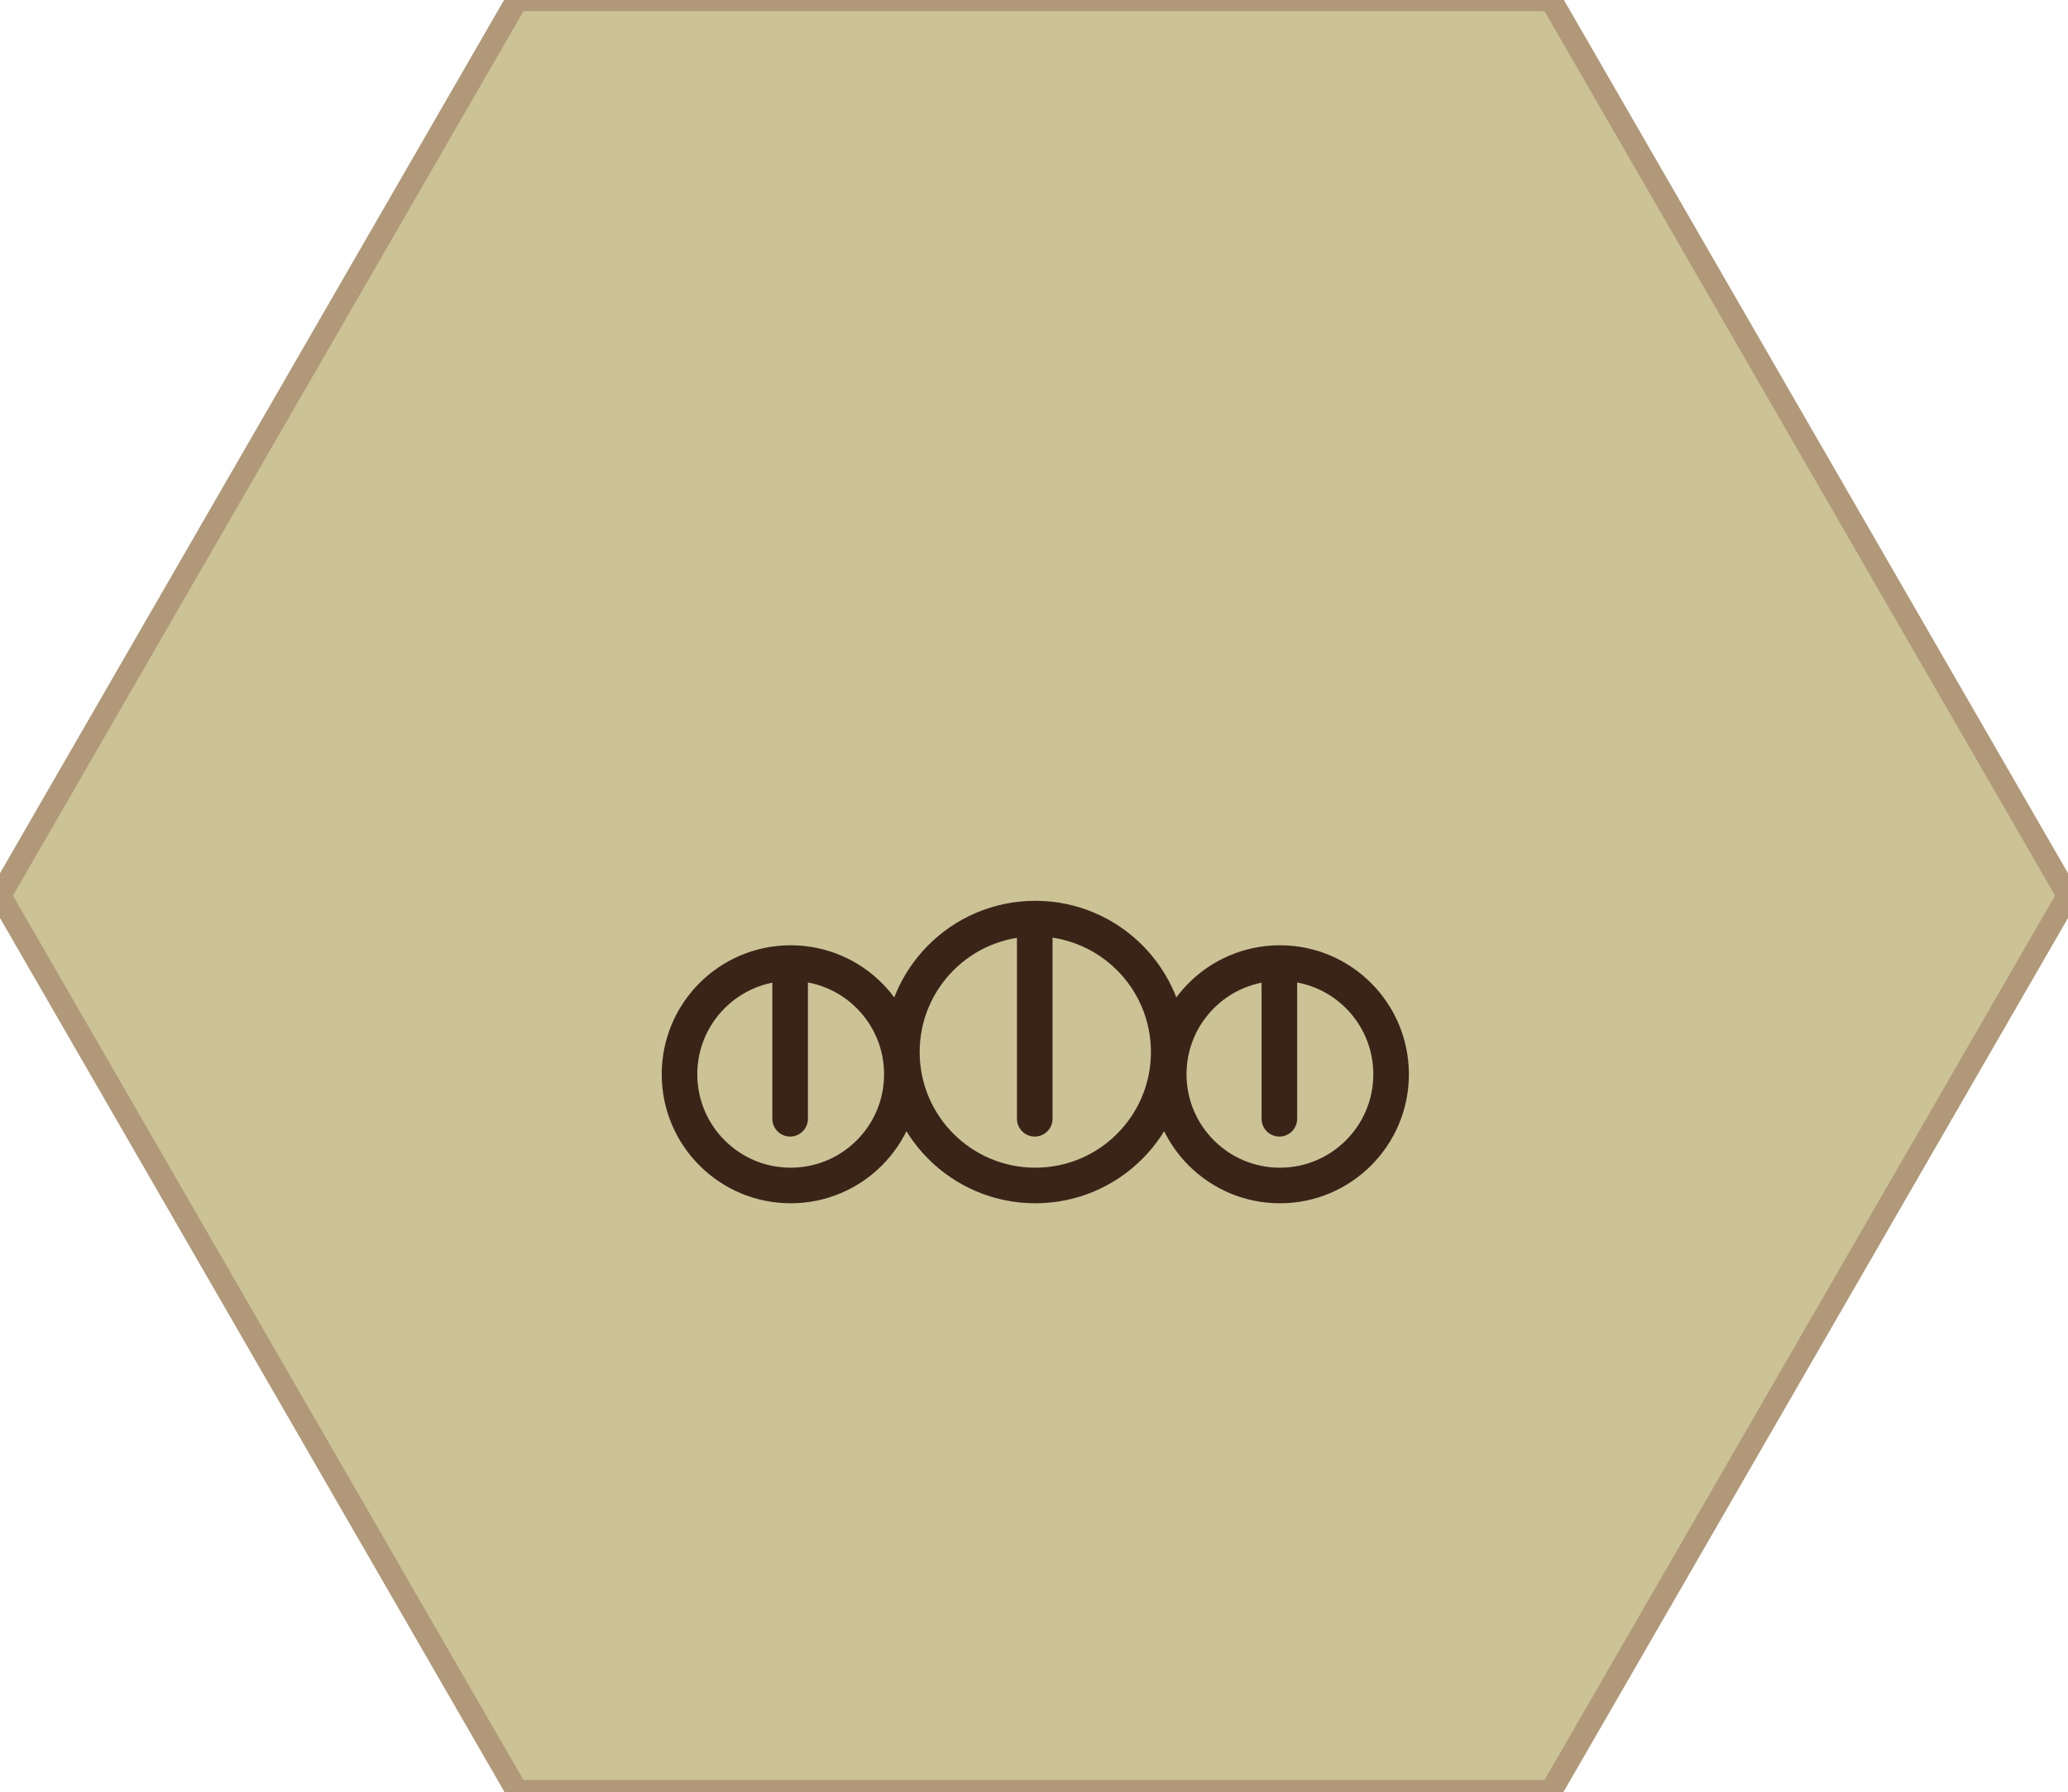
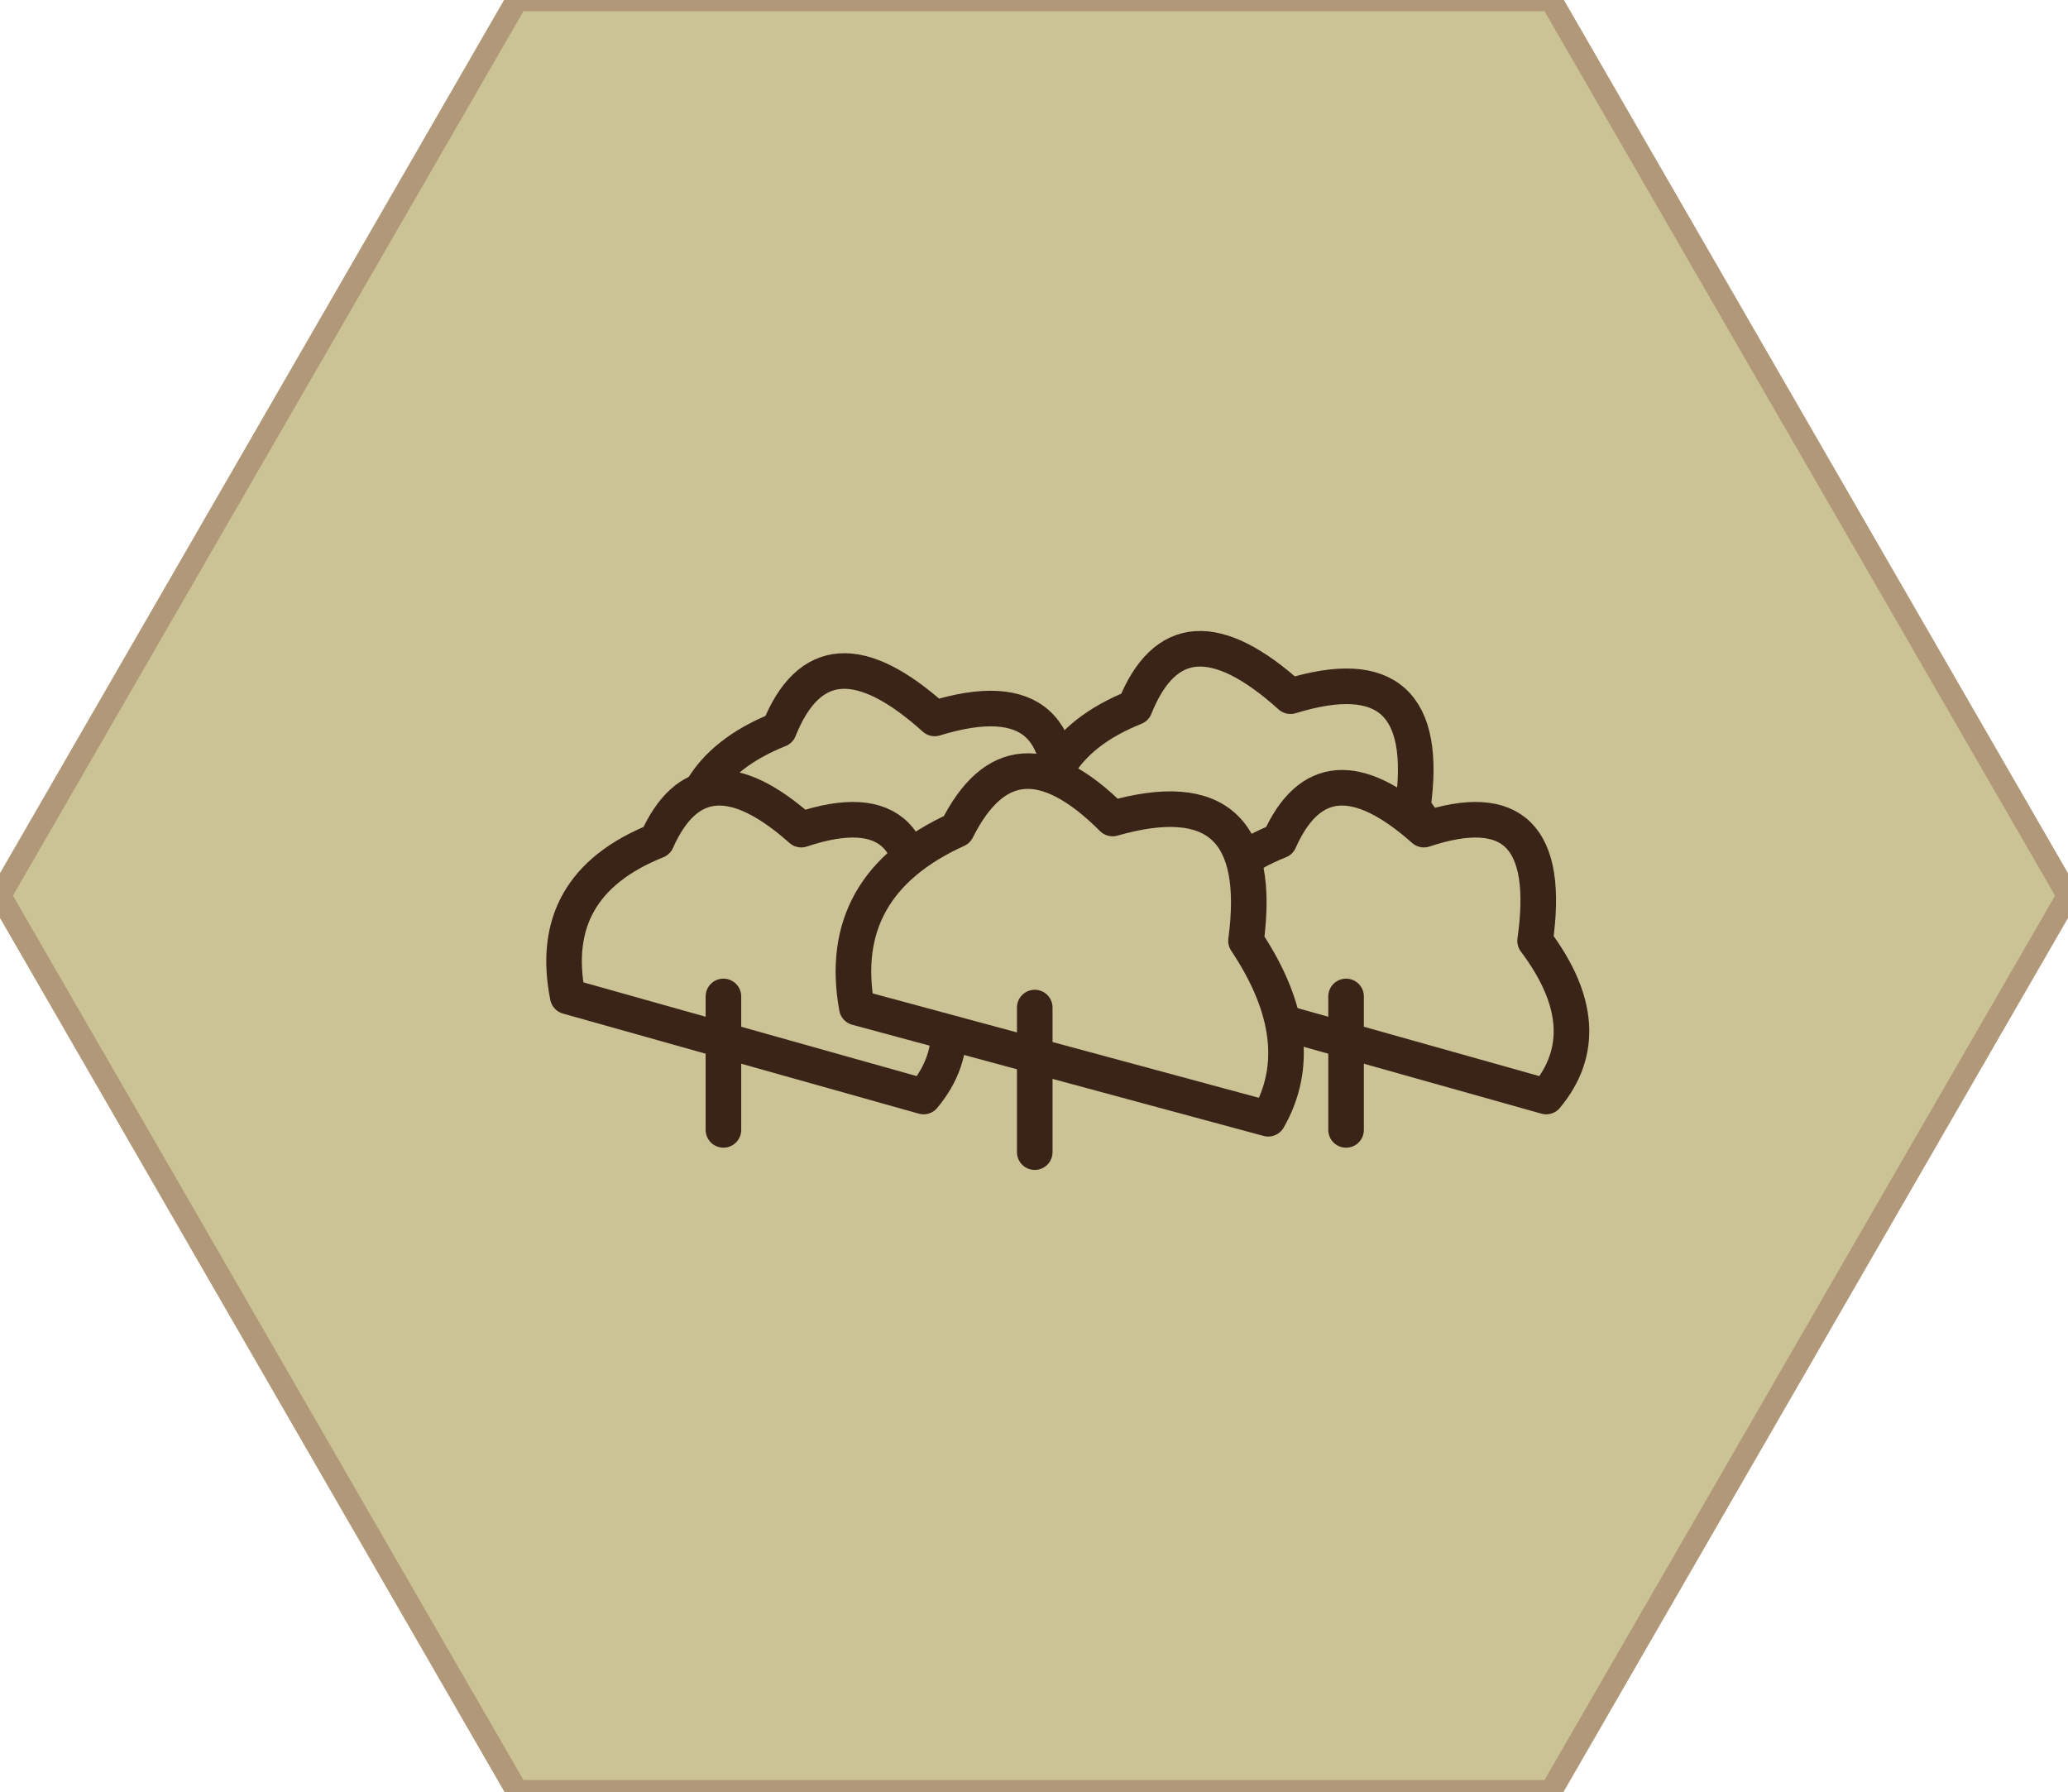
<svg xmlns="http://www.w3.org/2000/svg" width="554.26" height="480" viewBox="0 0 554.26 480">
  <polygon points="554.26,240 415.69,480 138.56,480 0,240 138.56,0 415.69,0" fill="#cbc296" stroke="#b09878" stroke-width="6" />
  <g transform="translate(128.33 91.2) scale(2.98)">
-     <path d="M28 70v-14M50 70v-18M72 70v-14M28 56a10 10 0 1 0 0.1 0M50 52a12 12 0 1 0 0.1 0M72 56a10 10 0 1 0 0.1 0" fill="none" stroke="#3a2418" stroke-width="3.2" stroke-linecap="round" stroke-linejoin="round" />
+     <path d="M19 49q-2 -10 8 -14q4 -10 14 -1q13 -4 11 10q6 8 2 14z" fill="#cbc296" stroke="#3a2418" stroke-width="3.2" stroke-linecap="round" stroke-linejoin="round" />
+     <path d="M51 47q-2 -10 8 -14q4 -10 14 -1q13 -4 11 10q6 8 2 14z" fill="#cbc296" stroke="#3a2418" stroke-width="3.2" stroke-linecap="round" stroke-linejoin="round" />
+     <path d="M22 71v-12M8 59q-2 -10 8 -14q4 -9 13 -1q12 -4 10 10q6 8 1 14z" fill="#cbc296" stroke="#3a2418" stroke-width="3.2" stroke-linecap="round" stroke-linejoin="round" />
+     <path d="M78 71v-12M64 59q-2 -10 8 -14q4 -9 13 -1q12 -4 10 10q6 8 1 14z" fill="#cbc296" stroke="#3a2418" stroke-width="3.2" stroke-linecap="round" stroke-linejoin="round" />
+     <path d="M50 73v-13M34 60q-2 -11 9 -16q5 -10 14 -1q14 -4 12 11q6 9 2 16z" fill="#cbc296" stroke="#3a2418" stroke-width="3.2" stroke-linecap="round" stroke-linejoin="round" />
  </g>
</svg>
